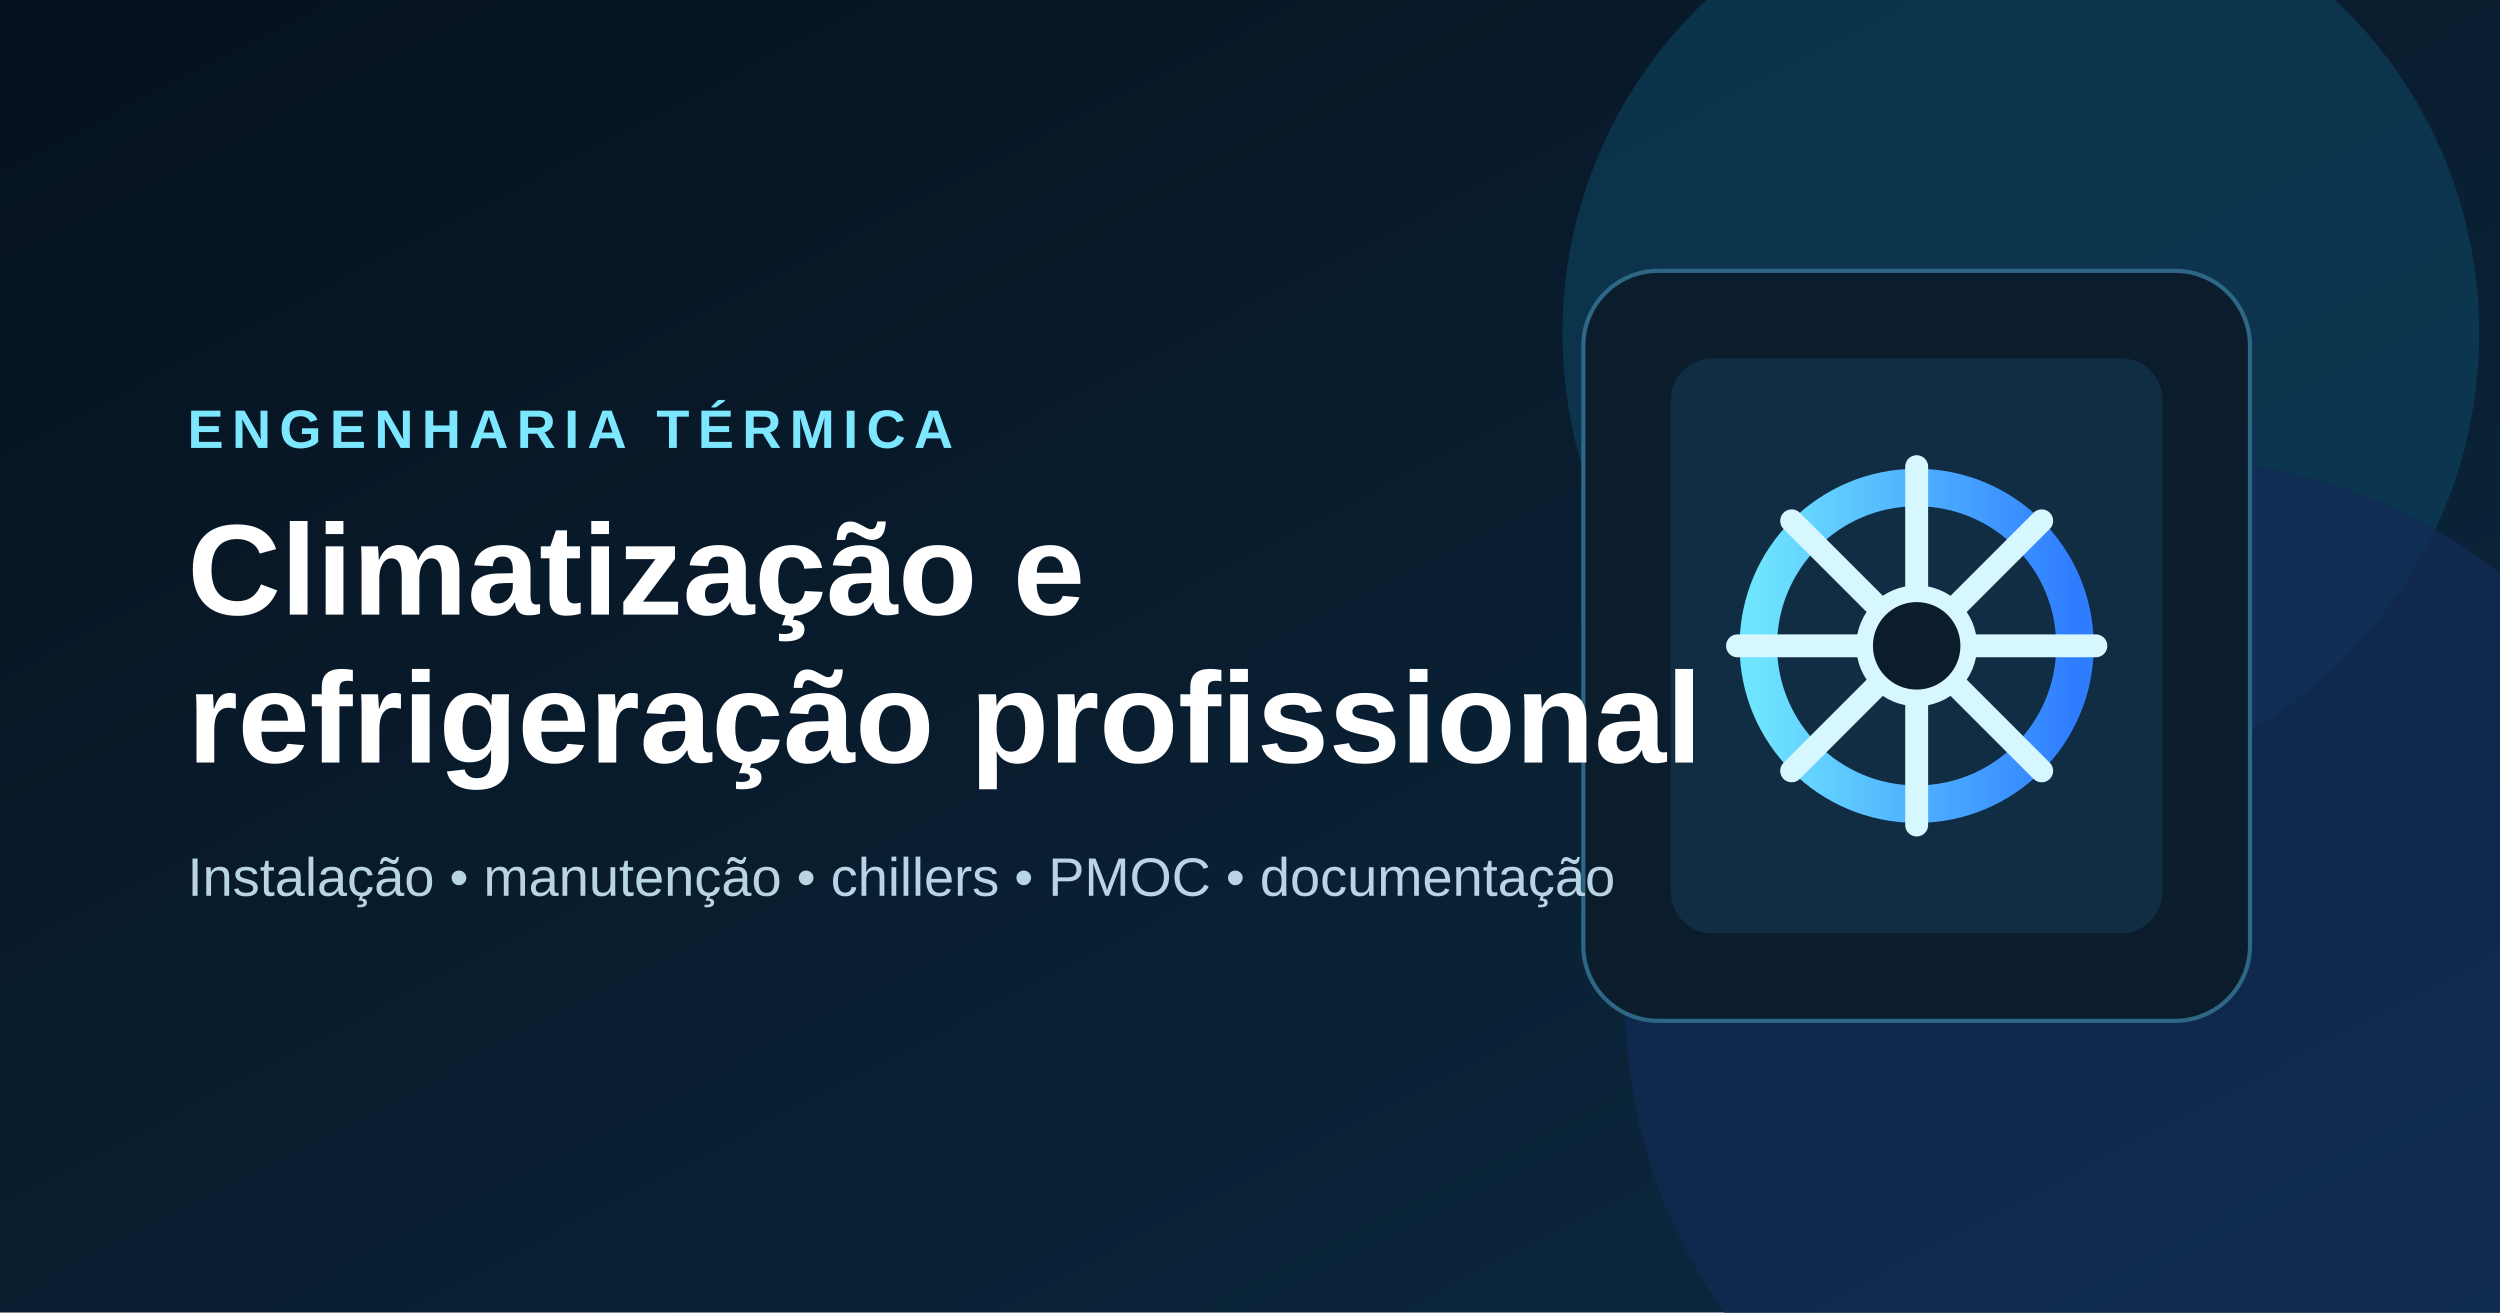
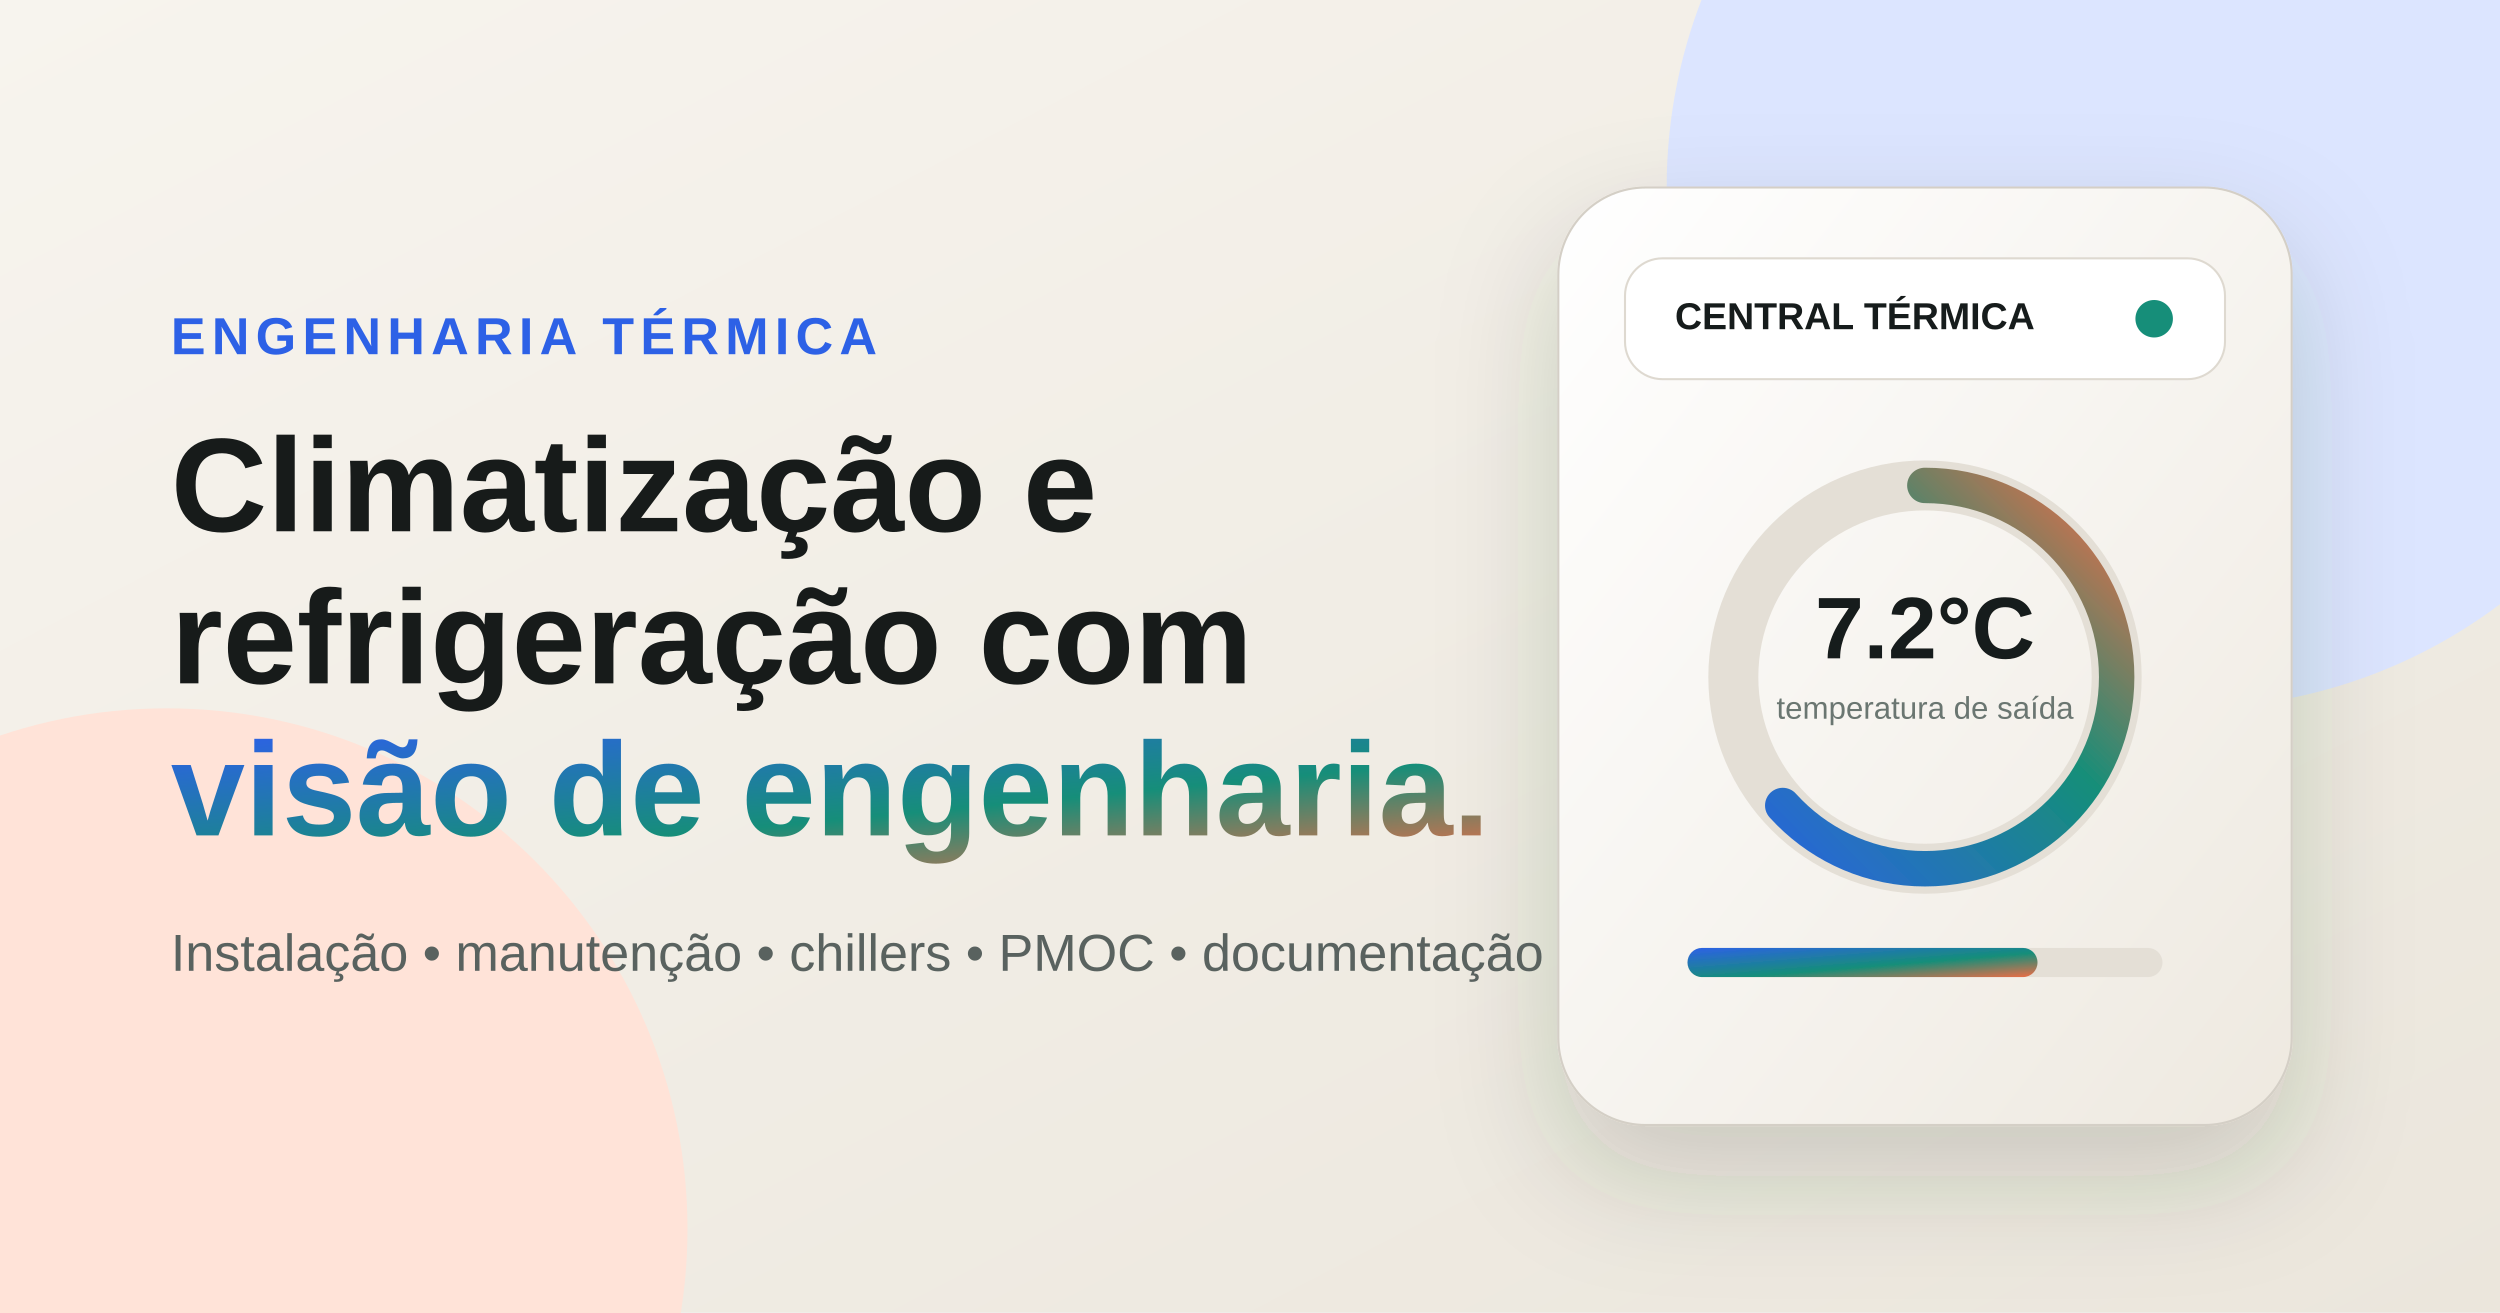
<svg xmlns="http://www.w3.org/2000/svg" viewBox="0 0 1200 630">
  <defs>
    <linearGradient id="bg" x1="0" y1="0" x2="1" y2="1">
-       <stop stop-color="#06111d" />
-       <stop offset="1" stop-color="#0c2a42" />
+       <stop stop-color="#f7f4ee" />
+       <stop offset="1" stop-color="#ebe6dc" />
    </linearGradient>
-     <linearGradient id="ice" x1="0" y1="0" x2="1" y2="0">
-       <stop stop-color="#6fe4ff" />
-       <stop offset="1" stop-color="#2f7dff" />
+     <linearGradient id="brand" x1="0" y1="0" x2="1" y2="1">
+       <stop stop-color="#2d61e6" />
+       <stop offset=".58" stop-color="#168e79" />
+       <stop offset="1" stop-color="#ef6c45" />
    </linearGradient>
+     <linearGradient id="panel" x1="0" y1="0" x2="1" y2="1">
+       <stop stop-color="#ffffff" />
+       <stop offset="1" stop-color="#eee9e0" />
+     </linearGradient>
+     <filter id="shadow" x="-30%" y="-30%" width="160%" height="160%">
+       <feDropShadow dx="0" dy="24" stdDeviation="28" flood-color="#2f3834" flood-opacity=".18" />
+     </filter>
  </defs>
  <rect width="1200" height="630" fill="url(#bg)" />
-   <circle cx="970" cy="160" r="220" fill="#0e4260" opacity=".6" />
-   <circle cx="1040" cy="480" r="260" fill="#112b56" opacity=".7" />
-   <g transform="translate(760 130)">
-     <rect width="320" height="360" rx="36" fill="#0b1d2c" stroke="#2e6685" stroke-width="2" />
-     <rect x="42" y="42" width="236" height="276" rx="20" fill="#102d43" />
-     <circle cx="160" cy="180" r="76" fill="none" stroke="url(#ice)" stroke-width="18" />
-     <path d="M160 94v172M74 180h172M100 120l120 120M220 120L100 240" stroke="#d7f7ff" stroke-width="11" stroke-linecap="round" />
-     <circle cx="160" cy="180" r="25" fill="#0b1d2c" stroke="#d7f7ff" stroke-width="8" />
+   <circle cx="1050" cy="90" r="250" fill="#dce5ff" />
+   <circle cx="80" cy="590" r="250" fill="#ffe3d8" />
+   <g transform="translate(748 90)" filter="url(#shadow)">
+     <rect width="352" height="450" rx="42" fill="url(#panel)" stroke="#d4cfc6" />
+     <rect x="32" y="34" width="288" height="58" rx="18" fill="#fff" stroke="#ded9d0" />
+     <text x="56" y="68" fill="#171b1a" font-family="Arial" font-size="18" font-weight="700">CENTRAL TÉRMICA</text>
+     <circle cx="286" cy="63" r="9" fill="#168e79" />
+     <circle cx="176" cy="235" r="92" fill="none" stroke="#e4dfd6" stroke-width="24" />
+     <circle cx="176" cy="235" r="92" fill="none" stroke="url(#brand)" stroke-width="17" stroke-dasharray="366 212" stroke-linecap="round" transform="rotate(-90 176 235)" />
+     <text x="176" y="226" text-anchor="middle" fill="#171b1a" font-family="Arial" font-size="42" font-weight="800">7.2°C</text>
+     <text x="176" y="255" text-anchor="middle" fill="#6b7671" font-family="Arial" font-size="15">temperatura de saída</text>
+     <rect x="62" y="365" width="228" height="14" rx="7" fill="#e4dfd6" />
+     <rect x="62" y="365" width="168" height="14" rx="7" fill="url(#brand)" />
  </g>
-   <text x="90" y="215" fill="#7ce7ff" font-family="Arial" font-size="26" font-weight="700" letter-spacing="4">ENGENHARIA TÉRMICA</text>
-   <text x="90" y="295" fill="#ffffff" font-family="Arial" font-size="62" font-weight="800">Climatização e</text>
-   <text x="90" y="366" fill="#ffffff" font-family="Arial" font-size="62" font-weight="800">refrigeração profissional</text>
-   <text x="90" y="430" fill="#b9d5e4" font-family="Arial" font-size="26">Instalação • manutenção • chillers • PMOC • documentação</text>
+   <text x="82" y="170" fill="#2d61e6" font-family="Arial" font-size="25" font-weight="700" letter-spacing="3">ENGENHARIA TÉRMICA</text>
+   <text x="82" y="255" fill="#171b1a" font-family="Arial" font-size="64" font-weight="800">Climatização e</text>
+   <text x="82" y="328" fill="#171b1a" font-family="Arial" font-size="64" font-weight="800">refrigeração com</text>
+   <text x="82" y="401" fill="url(#brand)" font-family="Arial" font-size="64" font-weight="800">visão de engenharia.</text>
+   <text x="82" y="466" fill="#59625f" font-family="Arial" font-size="25">Instalação • manutenção • chillers • PMOC • documentação</text>
</svg>
